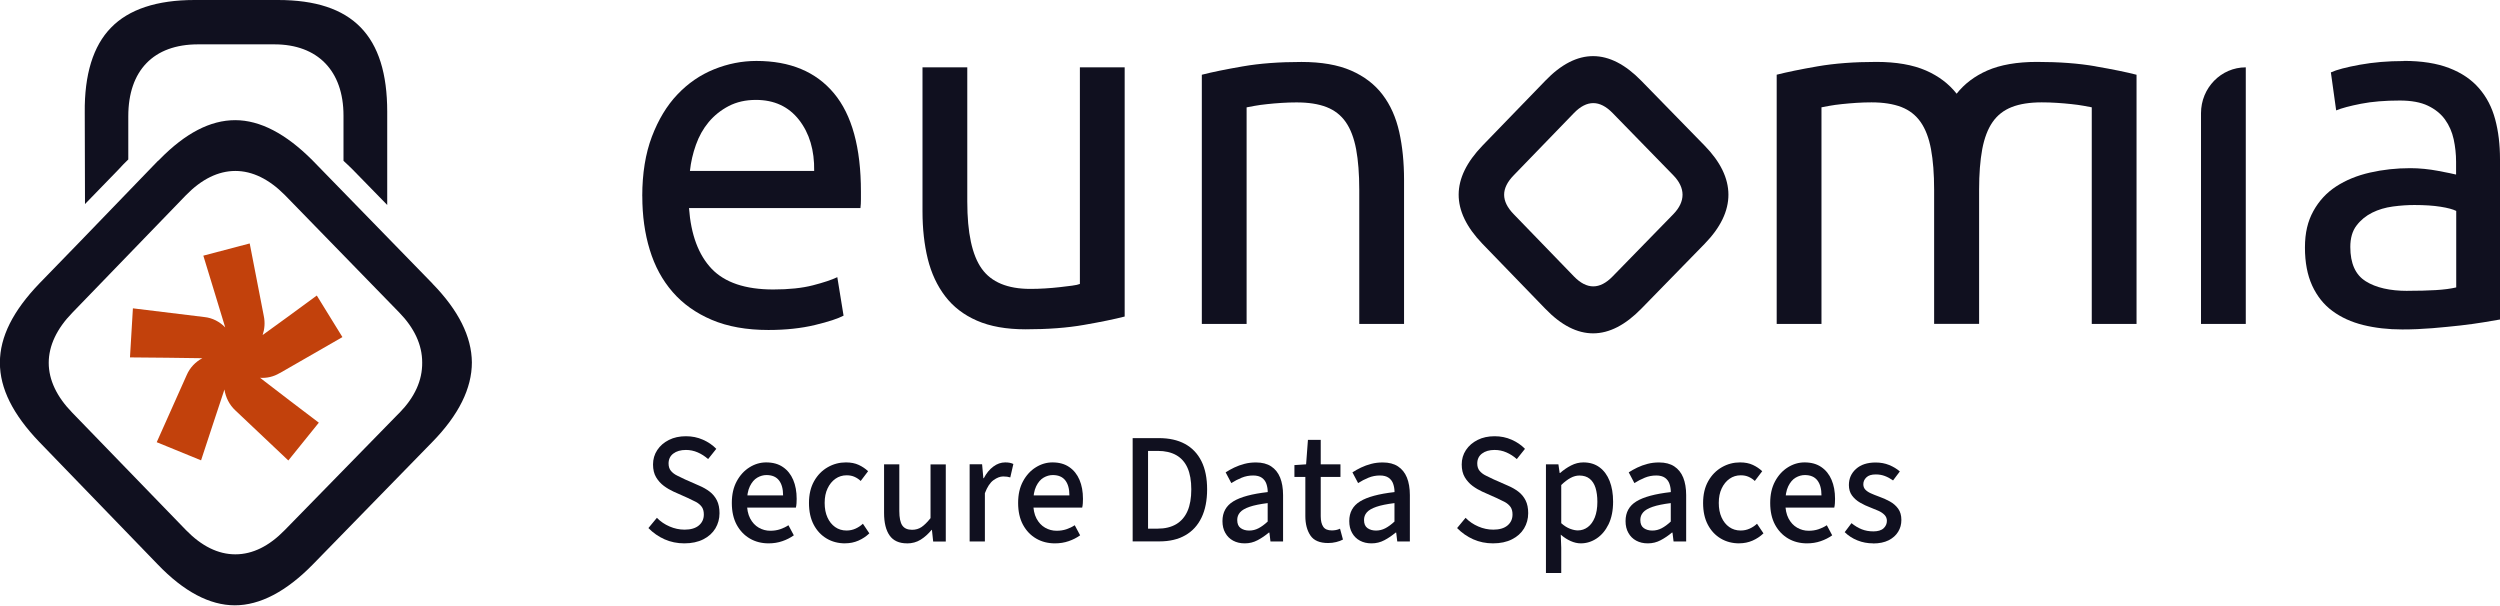
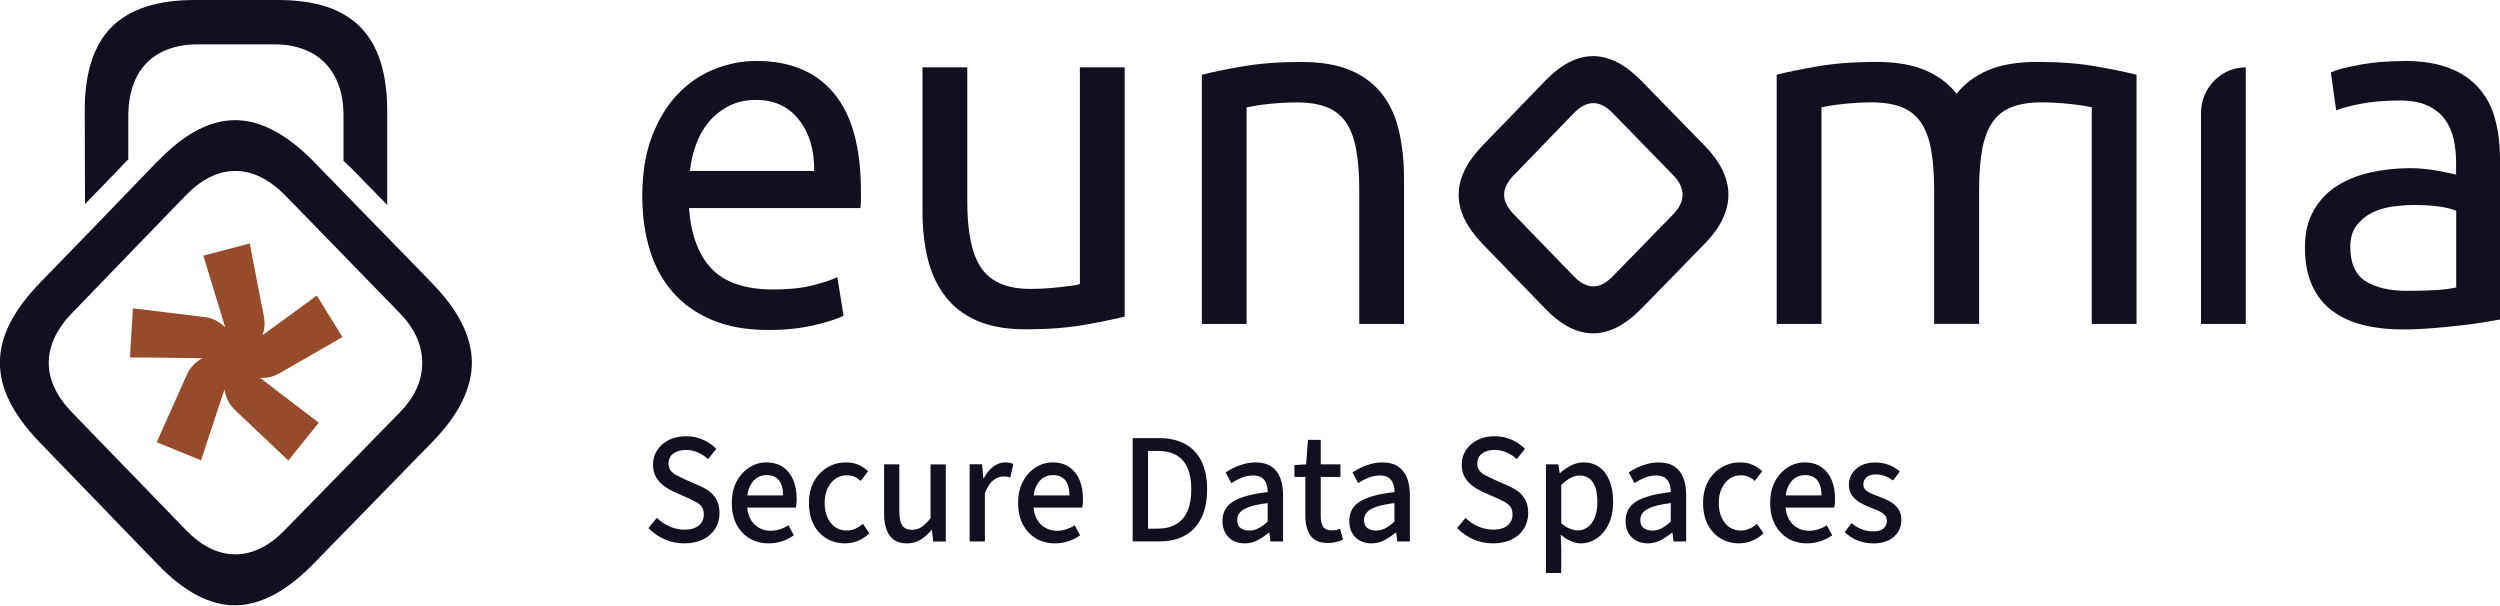
<svg xmlns="http://www.w3.org/2000/svg" id="Capa_2" data-name="Capa 2" viewBox="0 0 519.73 125.84">
  <defs>
    <style>
      .cls-1 {
        fill: #10101f;
      }

      .cls-2 {
-         fill: #c2410c;
+         fill: #964c2a;
      }
    </style>
  </defs>
  <g id="Capa_1-2" data-name="Capa 1">
    <g>
      <g>
        <g>
          <path class="cls-1" d="m133.52,40.77c0-4.72.67-8.84,2-12.36,1.34-3.52,3.1-6.45,5.31-8.77,2.2-2.32,4.74-4.07,7.61-5.23,2.87-1.16,5.81-1.74,8.81-1.74,7.01,0,12.38,2.24,16.12,6.72,3.74,4.48,5.61,11.3,5.61,20.47v1.59c0,.65-.03,1.25-.1,1.8h-35.64c.4,5.54,1.97,9.74,4.7,12.62,2.74,2.87,7.01,4.31,12.81,4.31,3.27,0,6.02-.29,8.26-.87,2.24-.58,3.92-1.14,5.06-1.69l1.3,8c-1.14.61-3.12,1.27-5.96,1.95-2.84.68-6.06,1.03-9.66,1.03-4.54,0-8.46-.7-11.76-2.1-3.3-1.4-6.02-3.33-8.16-5.8-2.14-2.46-3.72-5.38-4.75-8.77-1.04-3.39-1.55-7.09-1.55-11.13Zm35.74-5.23c.07-4.31-.99-7.85-3.15-10.62-2.17-2.77-5.16-4.15-8.96-4.15-2.14,0-4.02.43-5.66,1.28-1.64.86-3.02,1.97-4.16,3.33-1.14,1.37-2.02,2.94-2.65,4.72-.64,1.78-1.05,3.59-1.25,5.44h25.83Z" />
          <path class="cls-1" d="m233.83,65.8c-2.14.55-4.95,1.13-8.46,1.74-3.5.62-7.56.92-12.16.92-4,0-7.38-.6-10.11-1.8-2.74-1.19-4.94-2.89-6.61-5.08-1.67-2.19-2.87-4.77-3.61-7.74-.73-2.98-1.1-6.28-1.1-9.9V14h9.31v27.9c0,6.5,1,11.15,3,13.95,2,2.81,5.37,4.21,10.11,4.21,1,0,2.03-.03,3.1-.1,1.06-.07,2.07-.15,3-.26.93-.1,1.78-.21,2.55-.31.77-.1,1.32-.22,1.65-.36V14h9.31v51.81Z" />
          <path class="cls-1" d="m249.85,15.54c2.13-.55,4.97-1.13,8.51-1.74,3.54-.62,7.61-.92,12.21-.92,4.14,0,7.57.6,10.31,1.79,2.74,1.2,4.92,2.87,6.56,5.03,1.63,2.15,2.78,4.74,3.45,7.74.67,3.01,1,6.33,1,9.95v29.95h-9.31v-27.9c0-3.28-.22-6.08-.65-8.41-.44-2.32-1.15-4.2-2.15-5.64-1-1.44-2.34-2.48-4.01-3.13-1.67-.65-3.74-.97-6.21-.97-1,0-2.04.03-3.1.1-1.07.07-2.09.15-3.05.26-.97.1-1.84.22-2.6.36s-1.32.24-1.65.31v45.03h-9.31V15.54Z" />
          <path class="cls-1" d="m321.23,64.16l-13.05-13.48c-6.63-6.91-6.53-13.59,0-20.39l13.05-13.48c6.63-6.91,13.37-6.8,20,0l13.16,13.48c6.53,6.69,6.63,13.59,0,20.39l-13.16,13.48c-6.63,6.8-13.37,6.91-20,0Zm14.01-40.67c-2.67-2.74-5.35-2.74-8.02,0l-12.52,12.94c-2.67,2.74-2.67,5.37,0,8.11l12.52,12.94c2.67,2.74,5.35,2.74,8.02,0l12.62-12.94c2.57-2.63,2.57-5.48,0-8.11l-12.62-12.94Z" />
          <path class="cls-1" d="m435.67,13.79c-3.54-.62-7.61-.92-12.21-.92-4.14,0-7.57.6-10.31,1.79-2.64,1.16-4.76,2.77-6.38,4.82-1.62-2.05-3.73-3.66-6.38-4.82-2.74-1.19-6.17-1.79-10.31-1.79-4.6,0-8.68.31-12.21.92-3.54.61-6.37,1.2-8.51,1.74v51.81h9.31V22.31c.33-.07.88-.17,1.65-.31s1.63-.26,2.6-.36c.97-.1,1.98-.19,3.05-.26,1.07-.07,2.1-.1,3.1-.1,2.47,0,4.54.33,6.21.97,1.67.65,3,1.69,4.01,3.13,1,1.44,1.72,3.32,2.15,5.64.43,2.33.65,5.13.65,8.41v27.9h9.35v-27.9c0-3.28.22-6.08.65-8.41.44-2.32,1.15-4.2,2.15-5.64,1-1.44,2.34-2.48,4.01-3.13,1.67-.65,3.74-.97,6.21-.97,1,0,2.04.03,3.1.1,1.07.07,2.09.15,3.05.26.97.1,1.84.22,2.6.36s1.32.24,1.65.31v45.03h9.31V15.54c-2.13-.55-4.97-1.13-8.51-1.74Z" />
          <path class="cls-1" d="m466.88,67.34h-9.31V23.54c0-5.27,4.17-9.54,9.31-9.54h0v53.34Z" />
          <path class="cls-1" d="m499.71,12.66c3.74,0,6.89.5,9.46,1.49,2.57.99,4.64,2.39,6.21,4.21,1.57,1.81,2.69,3.97,3.35,6.46.67,2.5,1,5.25,1,8.26v33.34c-.8.14-1.92.33-3.35.57-1.44.24-3.05.46-4.85.67-1.8.2-3.75.39-5.86.57-2.1.17-4.19.26-6.26.26-2.94,0-5.64-.31-8.11-.92-2.47-.61-4.6-1.59-6.41-2.92-1.8-1.33-3.2-3.09-4.21-5.28-1-2.19-1.5-4.82-1.5-7.9s.58-5.47,1.75-7.59c1.17-2.12,2.75-3.83,4.75-5.13,2-1.3,4.34-2.26,7.01-2.87,2.67-.61,5.47-.92,8.41-.92.93,0,1.9.05,2.9.15,1,.1,1.95.24,2.85.41.9.17,1.68.33,2.35.46.67.14,1.13.24,1.4.31v-2.67c0-1.57-.17-3.13-.5-4.67-.34-1.54-.94-2.9-1.8-4.1-.87-1.2-2.05-2.15-3.55-2.87-1.5-.72-3.45-1.08-5.86-1.08-3.07,0-5.76.22-8.06.67-2.3.45-4.02.91-5.16,1.38l-1.1-7.9c1.2-.55,3.2-1.08,6.01-1.59,2.8-.51,5.84-.77,9.11-.77Zm.8,47.8c2.2,0,4.16-.05,5.86-.15,1.7-.1,3.12-.29,4.26-.56v-15.9c-.67-.34-1.75-.63-3.25-.87-1.5-.24-3.32-.36-5.46-.36-1.4,0-2.89.1-4.45.31-1.57.21-3,.63-4.31,1.28-1.3.65-2.39,1.54-3.25,2.67-.87,1.13-1.3,2.62-1.3,4.46,0,3.42,1.07,5.8,3.2,7.13,2.13,1.34,5.04,2,8.71,2Z" />
        </g>
        <g>
          <path class="cls-1" d="m142.26,112.96c-1.47,0-2.84-.28-4.1-.84-1.26-.56-2.38-1.34-3.36-2.34l1.76-2.13c.75.77,1.63,1.37,2.64,1.8,1.01.44,2.05.66,3.12.66,1.28,0,2.27-.29,2.96-.87.69-.58,1.04-1.34,1.04-2.28,0-.66-.14-1.19-.43-1.59-.29-.4-.69-.74-1.2-1.02-.51-.27-1.09-.55-1.73-.84l-2.94-1.31c-.68-.31-1.35-.7-2-1.18-.65-.48-1.19-1.08-1.62-1.8-.43-.72-.64-1.61-.64-2.66,0-1.11.29-2.11.88-3,.59-.89,1.39-1.58,2.42-2.1s2.21-.77,3.55-.77c1.26,0,2.43.24,3.52.72,1.09.48,2.02,1.11,2.78,1.9l-1.7,2.13c-.66-.59-1.38-1.05-2.16-1.39-.78-.34-1.6-.51-2.45-.51-1.09,0-1.96.25-2.62.75s-.99,1.19-.99,2.07c0,.63.17,1.15.5,1.54s.76.72,1.3.98c.53.26,1.08.52,1.63.79l2.91,1.28c.83.35,1.57.77,2.21,1.26s1.14,1.1,1.5,1.82c.36.72.54,1.61.54,2.66,0,1.16-.29,2.21-.86,3.17-.58.95-1.41,1.71-2.51,2.26-1.1.56-2.42.84-3.95.84Z" />
          <path class="cls-1" d="m159.79,112.96c-1.45,0-2.75-.33-3.9-1-1.15-.67-2.06-1.62-2.74-2.87-.67-1.25-1.01-2.75-1.01-4.53s.34-3.25,1.02-4.51c.68-1.26,1.57-2.22,2.66-2.9,1.09-.68,2.24-1.02,3.46-1.02,1.39,0,2.55.32,3.49.97.94.64,1.65,1.53,2.13,2.66.48,1.13.72,2.44.72,3.95,0,.31-.01.61-.03.92-.02.31-.06.6-.13.89h-11.01v-2.53h8.35c0-1.36-.29-2.4-.86-3.13s-1.44-1.1-2.59-1.1c-.66,0-1.3.18-1.92.54-.62.36-1.13.96-1.54,1.8-.41.84-.61,1.98-.61,3.43,0,1.31.22,2.39.67,3.25.45.85,1.04,1.49,1.79,1.92.75.43,1.55.64,2.4.64.73,0,1.4-.1,2.03-.31.63-.21,1.21-.49,1.74-.84l1.12,2.1c-.7.5-1.5.91-2.38,1.21-.89.31-1.84.46-2.86.46Z" />
          <path class="cls-1" d="m175.7,112.96c-1.43,0-2.71-.33-3.84-1-1.13-.67-2.03-1.62-2.69-2.87-.66-1.25-.99-2.75-.99-4.53s.36-3.28,1.07-4.54c.71-1.26,1.66-2.22,2.83-2.89,1.17-.67,2.43-1,3.78-1,1.02,0,1.91.17,2.66.52.75.35,1.4.79,1.95,1.31l-1.54,2.03c-.36-.35-.78-.63-1.26-.85-.48-.22-1.03-.33-1.65-.33-.88,0-1.65.24-2.34.72-.68.48-1.23,1.15-1.63,2-.41.85-.61,1.86-.61,3.02s.19,2.16.58,3.02c.38.85.92,1.52,1.6,2,.68.48,1.47.72,2.37.72.66,0,1.28-.13,1.86-.39s1.09-.6,1.54-1.02l1.34,2c-.66.63-1.42,1.14-2.27,1.51-.85.37-1.77.56-2.75.56Z" />
          <path class="cls-1" d="m188.56,112.96c-1.64,0-2.85-.55-3.62-1.64-.77-1.09-1.15-2.66-1.15-4.69v-10.1h3.17v9.71c0,1.4.21,2.4.62,3s1.09.9,2.03.9c.75,0,1.4-.19,1.97-.57.56-.38,1.19-1,1.87-1.85v-11.18h3.17v16.04h-2.62l-.26-2.43h-.06c-.7.85-1.47,1.54-2.29,2.05s-1.77.77-2.83.77Z" />
          <path class="cls-1" d="m201.58,112.56v-16.04h2.59l.26,2.89h.1c.53-1.03,1.19-1.83,1.97-2.41.78-.58,1.6-.87,2.48-.87.36,0,.68.03.94.08.27.05.52.14.75.25l-.64,2.79c-.23-.07-.46-.12-.67-.15-.21-.03-.48-.05-.8-.05-.64,0-1.31.26-2.02.77s-1.3,1.42-1.79,2.71v10.03h-3.17Z" />
          <path class="cls-1" d="m219.31,112.96c-1.45,0-2.75-.33-3.9-1-1.15-.67-2.06-1.62-2.74-2.87-.67-1.25-1.01-2.75-1.01-4.53s.34-3.25,1.02-4.51c.68-1.26,1.57-2.22,2.66-2.9,1.09-.68,2.24-1.02,3.46-1.02,1.39,0,2.55.32,3.49.97.94.64,1.65,1.53,2.13,2.66.48,1.13.72,2.44.72,3.95,0,.31-.01.61-.03.92-.02.31-.06.6-.13.89h-11.01v-2.53h8.35c0-1.36-.29-2.4-.86-3.13s-1.44-1.1-2.59-1.1c-.66,0-1.3.18-1.92.54-.62.36-1.13.96-1.54,1.8-.41.84-.61,1.98-.61,3.43,0,1.31.22,2.39.67,3.25.45.85,1.04,1.49,1.79,1.92.75.43,1.55.64,2.4.64.73,0,1.4-.1,2.03-.31.63-.21,1.21-.49,1.74-.84l1.12,2.1c-.7.5-1.5.91-2.38,1.21-.89.31-1.84.46-2.86.46Z" />
          <path class="cls-1" d="m235.47,112.56v-21.48h5.44c2.13,0,3.95.4,5.44,1.21,1.49.81,2.63,2.01,3.42,3.59.79,1.58,1.18,3.54,1.18,5.85s-.39,4.28-1.17,5.89c-.78,1.61-1.9,2.83-3.38,3.67-1.47.84-3.25,1.26-5.34,1.26h-5.6Zm3.2-2.66h2.02c1.51,0,2.79-.31,3.84-.93,1.04-.62,1.83-1.54,2.35-2.74.52-1.2.78-2.7.78-4.49s-.26-3.28-.78-4.46c-.52-1.18-1.31-2.07-2.35-2.66-1.05-.59-2.33-.88-3.84-.88h-2.02v16.17Z" />
          <path class="cls-1" d="m258.74,112.96c-.9,0-1.69-.19-2.38-.56-.69-.37-1.24-.91-1.63-1.61-.4-.7-.59-1.52-.59-2.46,0-1.81.75-3.18,2.26-4.1,1.5-.92,3.89-1.56,7.15-1.93,0-.59-.09-1.15-.27-1.69-.18-.54-.5-.96-.94-1.28-.45-.32-1.06-.48-1.82-.48-.83,0-1.63.15-2.38.46-.76.31-1.48.68-2.16,1.12l-1.18-2.23c.53-.35,1.13-.68,1.79-1,.66-.32,1.37-.57,2.13-.77.76-.2,1.55-.29,2.38-.29,1.28,0,2.34.27,3.17.82.83.55,1.45,1.32,1.86,2.33.4,1,.61,2.22.61,3.64v9.64h-2.62l-.22-1.84h-.13c-.73.61-1.5,1.14-2.32,1.57-.82.44-1.71.66-2.67.66Zm.96-2.66c.68,0,1.33-.16,1.94-.48.61-.32,1.24-.78,1.9-1.39v-3.84c-1.58.2-2.83.45-3.76.77-.93.32-1.59.7-1.98,1.15-.4.45-.59.98-.59,1.59,0,.79.24,1.35.72,1.69s1.07.51,1.78.51Z" />
          <path class="cls-1" d="m276.11,112.89c-1.75,0-2.98-.52-3.68-1.56-.7-1.04-1.06-2.39-1.06-4.05v-8.13h-2.27v-2.46l2.43-.16.38-5.08h2.66v5.08h4.1v2.62h-4.1v8.17c0,.96.18,1.69.53,2.2s.94.75,1.78.75c.28,0,.56-.03.85-.08s.57-.15.85-.28l.61,2.26c-.41.22-.88.39-1.41.52-.53.13-1.09.2-1.66.2Z" />
          <path class="cls-1" d="m285.1,112.96c-.9,0-1.69-.19-2.38-.56-.69-.37-1.24-.91-1.63-1.61-.4-.7-.59-1.52-.59-2.46,0-1.81.75-3.18,2.26-4.1,1.5-.92,3.89-1.56,7.15-1.93,0-.59-.09-1.15-.27-1.69-.18-.54-.5-.96-.94-1.28-.45-.32-1.06-.48-1.82-.48-.83,0-1.63.15-2.38.46-.76.31-1.48.68-2.16,1.12l-1.18-2.23c.53-.35,1.13-.68,1.79-1,.66-.32,1.37-.57,2.13-.77.76-.2,1.55-.29,2.38-.29,1.28,0,2.34.27,3.17.82.83.55,1.45,1.32,1.86,2.33.4,1,.61,2.22.61,3.64v9.64h-2.62l-.22-1.84h-.13c-.73.61-1.5,1.14-2.32,1.57-.82.44-1.71.66-2.67.66Zm.96-2.66c.68,0,1.33-.16,1.94-.48.61-.32,1.24-.78,1.9-1.39v-3.84c-1.58.2-2.83.45-3.76.77-.93.32-1.59.7-1.98,1.15-.4.45-.59.98-.59,1.59,0,.79.24,1.35.72,1.69s1.07.51,1.78.51Z" />
          <path class="cls-1" d="m310.38,112.96c-1.47,0-2.84-.28-4.1-.84-1.26-.56-2.38-1.34-3.36-2.34l1.76-2.13c.75.77,1.63,1.37,2.64,1.8,1.01.44,2.05.66,3.12.66,1.28,0,2.27-.29,2.96-.87.69-.58,1.04-1.34,1.04-2.28,0-.66-.14-1.19-.43-1.59-.29-.4-.69-.74-1.2-1.02-.51-.27-1.09-.55-1.73-.84l-2.94-1.31c-.68-.31-1.35-.7-2-1.18-.65-.48-1.19-1.08-1.62-1.8-.43-.72-.64-1.61-.64-2.66,0-1.11.29-2.11.88-3,.59-.89,1.39-1.58,2.42-2.1s2.21-.77,3.55-.77c1.26,0,2.43.24,3.52.72,1.09.48,2.02,1.11,2.78,1.9l-1.7,2.13c-.66-.59-1.38-1.05-2.16-1.39-.78-.34-1.6-.51-2.45-.51-1.09,0-1.96.25-2.62.75s-.99,1.19-.99,2.07c0,.63.17,1.15.5,1.54s.76.72,1.3.98c.53.26,1.08.52,1.63.79l2.91,1.28c.83.35,1.57.77,2.21,1.26s1.14,1.1,1.5,1.82c.36.72.54,1.61.54,2.66,0,1.16-.29,2.21-.86,3.17-.58.95-1.41,1.71-2.51,2.26-1.1.56-2.42.84-3.95.84Z" />
          <path class="cls-1" d="m321.39,119.12v-22.59h2.59l.26,1.8h.1c.68-.61,1.44-1.13,2.27-1.56.83-.43,1.69-.64,2.56-.64,1.32,0,2.44.34,3.36,1.02.92.68,1.62,1.63,2.1,2.85.48,1.22.72,2.66.72,4.3,0,1.84-.32,3.4-.94,4.69-.63,1.29-1.46,2.27-2.48,2.95s-2.12,1.02-3.3,1.02c-.68,0-1.38-.16-2.1-.48s-1.4-.76-2.06-1.33l.1,2.72v5.25h-3.17Zm6.62-8.85c.77,0,1.46-.23,2.08-.69.62-.46,1.1-1.13,1.46-2.02.35-.88.53-1.96.53-3.23,0-1.12-.13-2.08-.38-2.9-.26-.82-.66-1.45-1.22-1.9-.56-.45-1.27-.67-2.14-.67-.6,0-1.21.16-1.82.49-.62.33-1.27.82-1.95,1.48v7.94c.62.55,1.23.93,1.84,1.16s1.15.34,1.62.34Z" />
          <path class="cls-1" d="m342.54,112.96c-.9,0-1.69-.19-2.38-.56-.69-.37-1.24-.91-1.63-1.61-.4-.7-.59-1.52-.59-2.46,0-1.81.75-3.18,2.26-4.1,1.5-.92,3.89-1.56,7.15-1.93,0-.59-.09-1.15-.27-1.69-.18-.54-.5-.96-.94-1.28-.45-.32-1.06-.48-1.82-.48-.83,0-1.63.15-2.38.46-.76.31-1.48.68-2.16,1.12l-1.18-2.23c.53-.35,1.13-.68,1.79-1,.66-.32,1.37-.57,2.13-.77.76-.2,1.55-.29,2.38-.29,1.28,0,2.34.27,3.17.82.83.55,1.45,1.32,1.86,2.33.4,1,.61,2.22.61,3.64v9.64h-2.62l-.22-1.84h-.13c-.73.61-1.5,1.14-2.32,1.57-.82.44-1.71.66-2.67.66Zm.96-2.66c.68,0,1.33-.16,1.94-.48.61-.32,1.24-.78,1.9-1.39v-3.84c-1.58.2-2.83.45-3.76.77-.93.32-1.59.7-1.98,1.15-.4.45-.59.98-.59,1.59,0,.79.24,1.35.72,1.69s1.07.51,1.78.51Z" />
          <path class="cls-1" d="m361.58,112.96c-1.43,0-2.71-.33-3.84-1-1.13-.67-2.03-1.62-2.69-2.87-.66-1.25-.99-2.75-.99-4.53s.36-3.28,1.07-4.54c.71-1.26,1.66-2.22,2.83-2.89,1.17-.67,2.43-1,3.78-1,1.02,0,1.91.17,2.66.52.75.35,1.4.79,1.95,1.31l-1.54,2.03c-.36-.35-.78-.63-1.26-.85-.48-.22-1.03-.33-1.65-.33-.88,0-1.65.24-2.34.72-.68.48-1.23,1.15-1.63,2-.41.85-.61,1.86-.61,3.02s.19,2.16.58,3.02c.38.85.92,1.52,1.6,2,.68.48,1.47.72,2.37.72.66,0,1.28-.13,1.86-.39s1.09-.6,1.54-1.02l1.34,2c-.66.63-1.42,1.14-2.27,1.51-.85.37-1.77.56-2.75.56Z" />
          <path class="cls-1" d="m375.66,112.96c-1.45,0-2.75-.33-3.9-1-1.15-.67-2.06-1.62-2.74-2.87-.67-1.25-1.01-2.75-1.01-4.53s.34-3.25,1.02-4.51c.68-1.26,1.57-2.22,2.66-2.9,1.09-.68,2.24-1.02,3.46-1.02,1.39,0,2.55.32,3.49.97.94.64,1.65,1.53,2.13,2.66.48,1.13.72,2.44.72,3.95,0,.31-.01.61-.03.92-.02.31-.06.6-.13.89h-11.01v-2.53h8.35c0-1.36-.29-2.4-.86-3.13s-1.44-1.1-2.59-1.1c-.66,0-1.3.18-1.92.54-.62.36-1.13.96-1.54,1.8-.41.84-.61,1.98-.61,3.43,0,1.31.22,2.39.67,3.25.45.85,1.04,1.49,1.79,1.92.75.43,1.55.64,2.4.64.73,0,1.4-.1,2.03-.31.63-.21,1.21-.49,1.74-.84l1.12,2.1c-.7.5-1.5.91-2.38,1.21-.89.31-1.84.46-2.86.46Z" />
          <path class="cls-1" d="m389.39,112.96c-1.13,0-2.21-.2-3.23-.61-1.02-.4-1.91-.98-2.66-1.72l1.41-1.87c.7.57,1.42,1,2.14,1.28.73.29,1.54.43,2.43.43s1.64-.21,2.1-.64c.46-.43.69-.95.69-1.56,0-.48-.17-.89-.5-1.23-.33-.34-.75-.62-1.26-.85-.51-.23-1.06-.45-1.63-.67-.77-.28-1.5-.63-2.19-1.03-.69-.4-1.25-.9-1.68-1.49s-.64-1.31-.64-2.16c0-1.36.5-2.48,1.49-3.36.99-.89,2.35-1.33,4.08-1.33,1,0,1.94.17,2.8.52.86.35,1.6.8,2.22,1.34l-1.41,1.87c-.55-.39-1.12-.7-1.7-.92s-1.21-.33-1.89-.33c-.88,0-1.53.2-1.95.61-.43.41-.64.88-.64,1.43,0,.44.13.8.4,1.1.27.29.64.55,1.12.77s1.05.45,1.71.69c.81.28,1.57.62,2.29,1.02.71.39,1.29.9,1.73,1.51.44.61.66,1.39.66,2.33s-.22,1.72-.67,2.46-1.11,1.33-1.98,1.77c-.88.44-1.95.66-3.23.66Z" />
        </g>
      </g>
      <g>
        <path class="cls-1" d="m80.5,23.24v19.37l-7.29-7.47c-.59-.6-1.22-1.15-1.8-1.71v-9.41c0-9.27-5.35-14.8-14.36-14.8h-15.89c-9.23,0-14.49,5.44-14.49,14.94v8.99c-.68.65-1.35,1.34-2.02,2.08l-6.98,7.19-.05-19c-.09-7.93,1.75-13.88,5.45-17.66C26.76,1.94,32.61,0,40.44,0h17.33c15.53,0,22.73,7.38,22.73,23.24Z" />
        <path class="cls-1" d="m89.93,58.97l-25.02-25.69c-5.49-5.49-10.85-8.3-16.02-8.3s-10.35,2.72-15.62,8.07l-.32.32-.18.14-16.16,16.74-8.42,8.67c-10.94,11.39-10.94,21.54-.05,32.93l24.66,25.5c5.4,5.63,10.8,8.49,16.02,8.49s10.71-2.86,16.25-8.53l24.84-25.46c5.45-5.58,8.19-11.11,8.19-16.51-.04-5.35-2.79-10.84-8.19-16.37Zm-6.89,26.84l-23.85,24.4c-3.24,3.32-6.66,5.03-10.26,5.03s-7.02-1.71-10.26-5.03l-23.63-24.4c-3.24-3.32-4.91-6.83-4.91-10.38s1.67-7.1,4.91-10.42l23.63-24.44c3.24-3.32,6.71-5.03,10.26-5.03s7.02,1.71,10.31,5.03l23.76,24.4c3.15,3.23,4.77,6.73,4.77,10.38.05,3.74-1.57,7.24-4.72,10.47Z" />
        <path class="cls-2" d="m58.14,77.58l13.03-7.49v-.04s-5.31-8.61-5.31-8.61l-6.28,4.6-4.98,3.61c.41-1.23.53-2.59.24-3.96l-2.92-15.04-.05-.03-9.6,2.53,2.31,7.56,2.24,7.36c-1.14-1.18-2.64-1.99-4.35-2.16l-14.84-1.81-.61,10.2,7.68.07,7.36.1c-1.4.75-2.58,1.94-3.26,3.53l-6.22,13.93,9.22,3.77,2.46-7.48,2.4-7.25c.25,1.62,1,3.18,2.28,4.36l11,10.4,6.34-7.86-6.2-4.71-6.02-4.62c1.38.1,2.81-.21,4.1-.99Z" />
      </g>
    </g>
  </g>
</svg>
